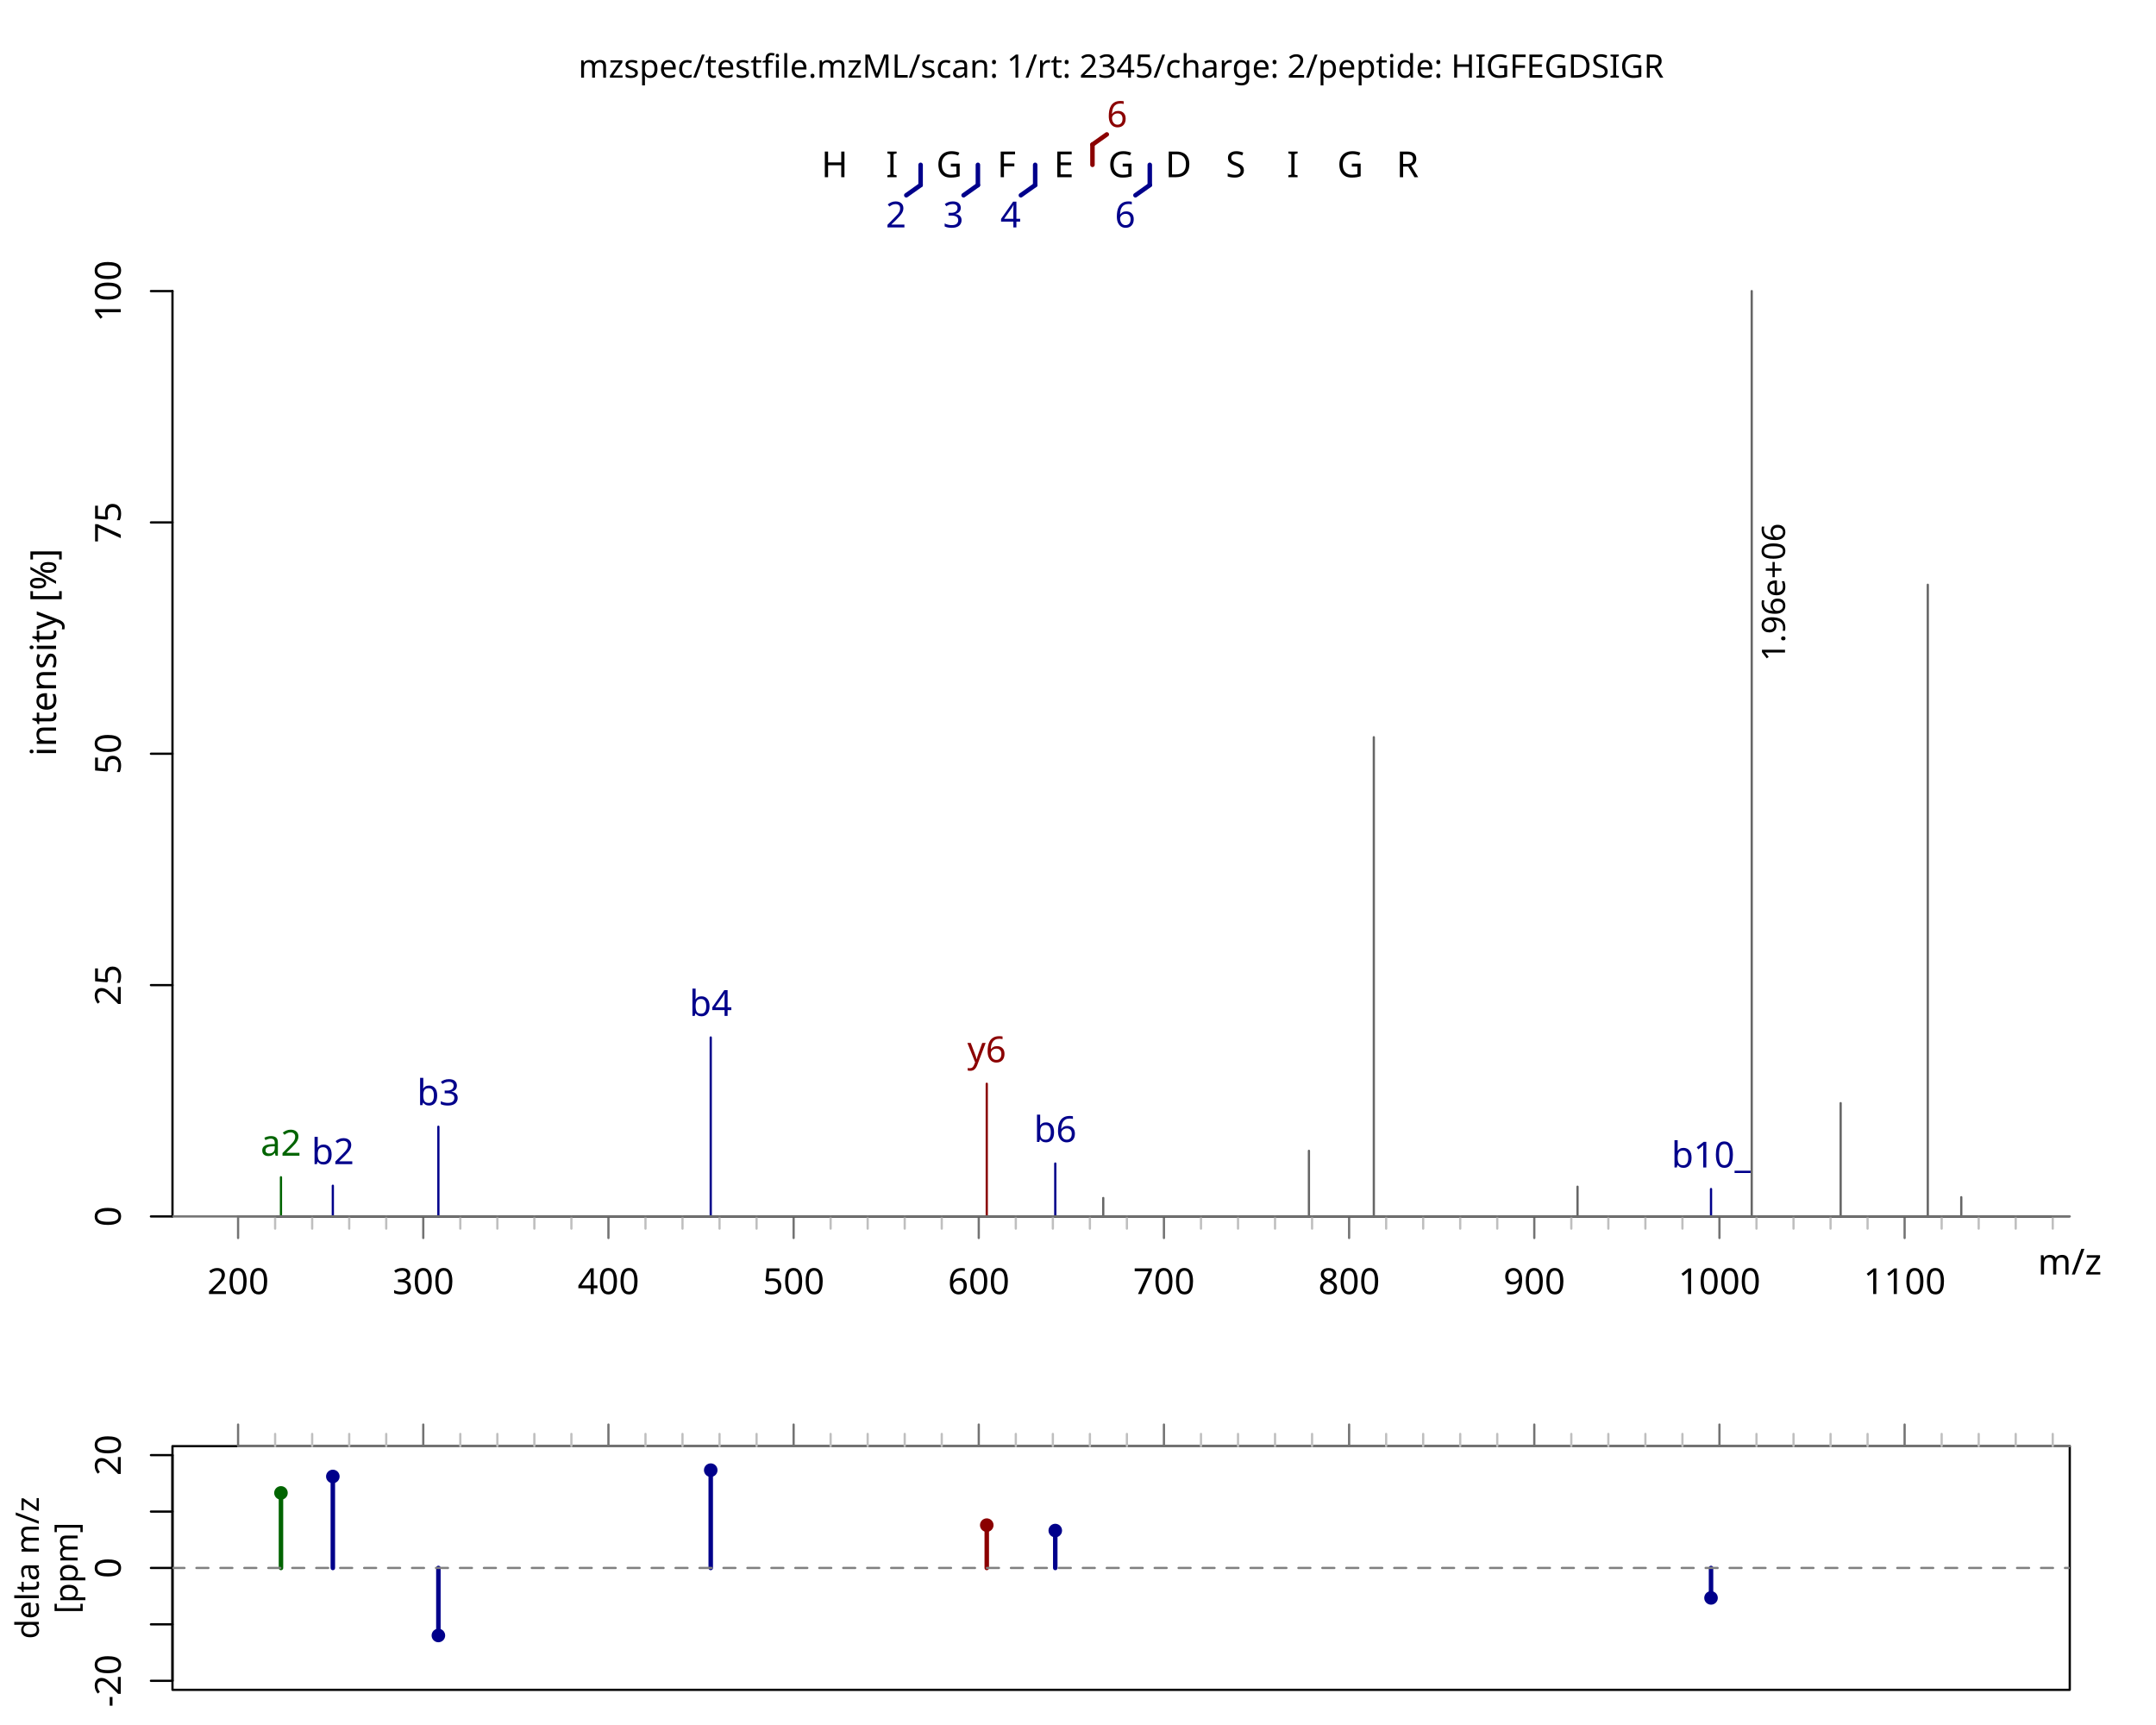
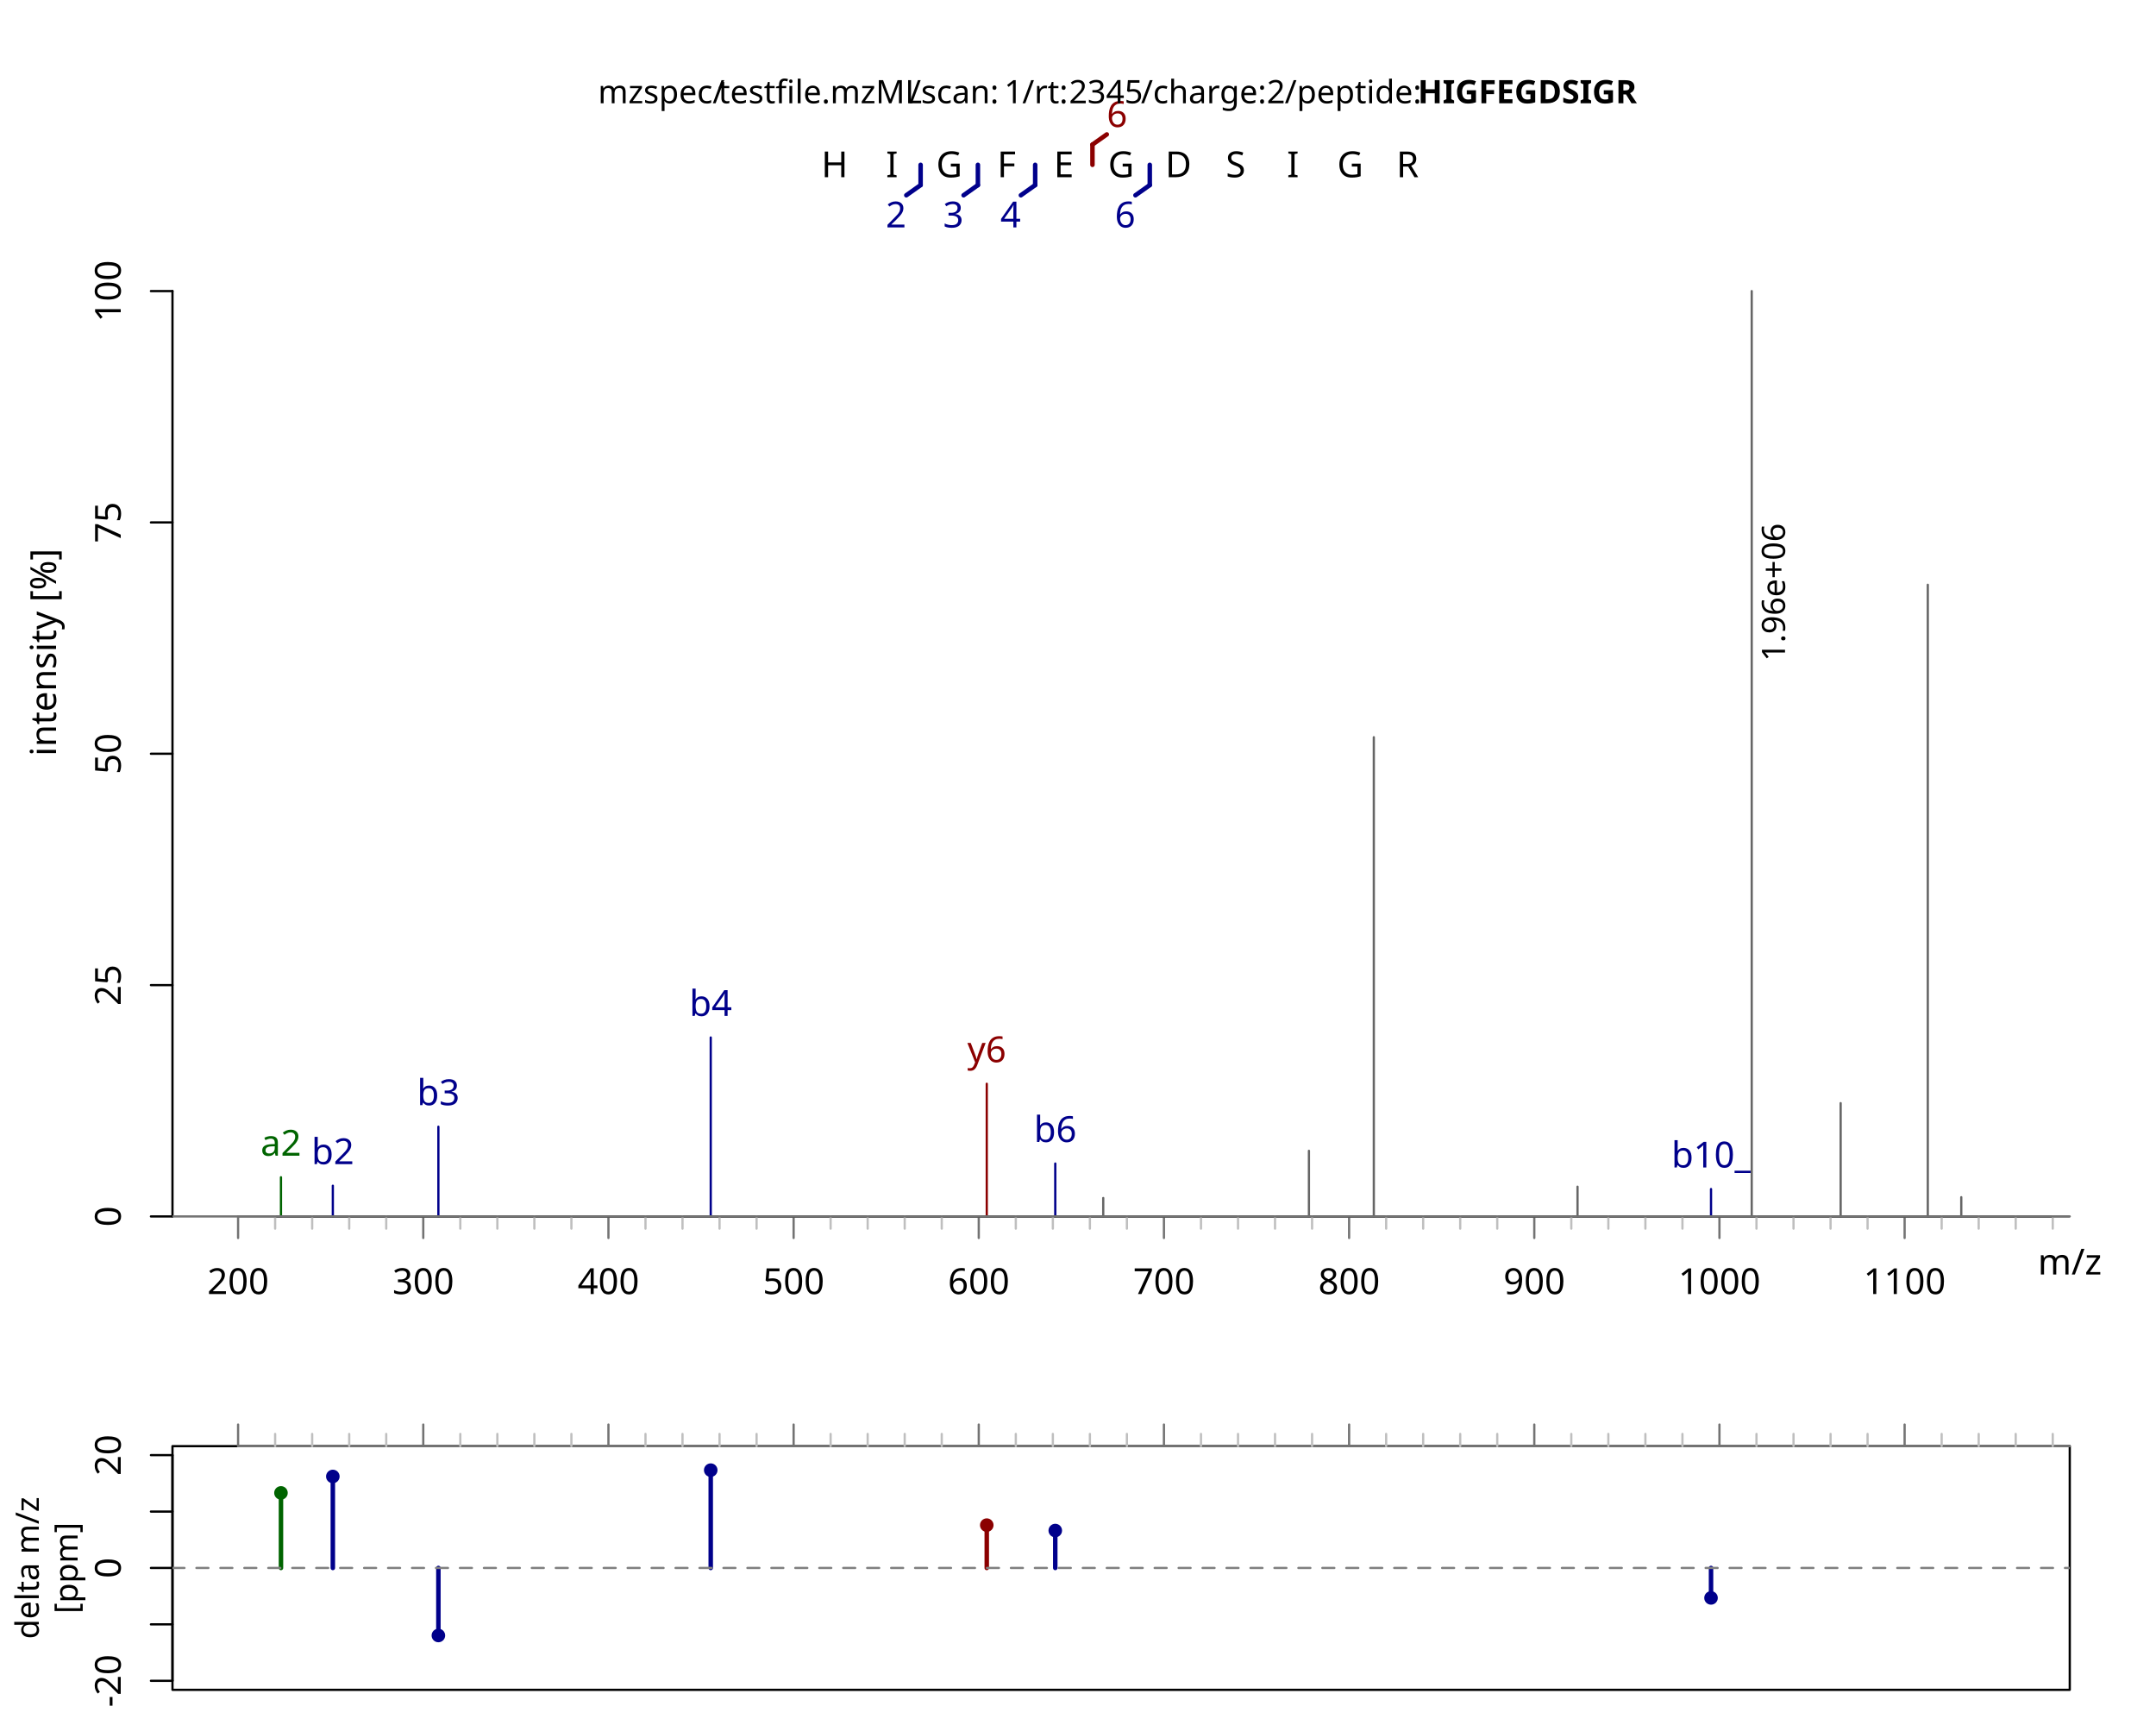
<svg xmlns="http://www.w3.org/2000/svg" class="svglite" data-engine-version="2.0" width="720.00pt" height="576.00pt" viewBox="0 0 720.00 576.00">
  <defs>
    <style type="text/css">
    .svglite line, .svglite polyline, .svglite polygon, .svglite path, .svglite rect, .svglite circle {
      fill: none;
      stroke: #000000;
      stroke-linecap: round;
      stroke-linejoin: round;
      stroke-miterlimit: 10.00;
    }
  </style>
  </defs>
  <rect width="100%" height="100%" style="stroke: none; fill: #FFFFFF;" />
  <defs>
    <clipPath id="cpMC4wMHw3MjAuMDB8MC4wMHw1NzYuMDA=">
      <rect x="0.00" y="0.00" width="720.00" height="576.00" />
    </clipPath>
  </defs>
  <g clip-path="url(#cpMC4wMHw3MjAuMDB8MC4wMHw1NzYuMDA=)">
</g>
  <defs>
    <clipPath id="cpNTcuNjB8NjkxLjIwfDE0LjQwfDQyMS4yNQ==">
      <rect x="57.60" y="14.40" width="633.60" height="406.85" />
    </clipPath>
  </defs>
  <g clip-path="url(#cpNTcuNjB8NjkxLjIwfDE0LjQwfDQyMS4yNQ==)">
    <text x="93.83" y="385.90" text-anchor="middle" style="font-size: 12.00px; fill: #006400; font-family: sans;" textLength="13.35px" lengthAdjust="spacingAndGlyphs">a2</text>
    <text x="111.15" y="388.73" text-anchor="middle" style="font-size: 12.00px; fill: #00008B; font-family: sans;" textLength="13.35px" lengthAdjust="spacingAndGlyphs">b2</text>
    <text x="146.40" y="369.03" text-anchor="middle" style="font-size: 12.00px; fill: #00008B; font-family: sans;" textLength="13.35px" lengthAdjust="spacingAndGlyphs">b3</text>
    <text x="237.35" y="339.23" text-anchor="middle" style="font-size: 12.00px; fill: #00008B; font-family: sans;" textLength="13.35px" lengthAdjust="spacingAndGlyphs">b4</text>
    <text x="329.53" y="354.68" text-anchor="middle" style="font-size: 12.00px; fill: #8B0000; font-family: sans;" textLength="12.68px" lengthAdjust="spacingAndGlyphs">y6</text>
    <text x="352.41" y="381.32" text-anchor="middle" style="font-size: 12.00px; fill: #00008B; font-family: sans;" textLength="13.35px" lengthAdjust="spacingAndGlyphs">b6</text>
    <text x="571.40" y="389.84" text-anchor="middle" style="font-size: 12.00px; fill: #00008B; font-family: sans;" textLength="26.70px" lengthAdjust="spacingAndGlyphs">b10_</text>
    <text x="278.74" y="59.17" text-anchor="middle" style="font-size: 12.00px; font-family: sans;" textLength="8.67px" lengthAdjust="spacingAndGlyphs">H</text>
    <text x="297.88" y="59.17" text-anchor="middle" style="font-size: 12.00px; font-family: sans;" textLength="3.33px" lengthAdjust="spacingAndGlyphs">I</text>
    <text x="317.01" y="59.17" text-anchor="middle" style="font-size: 12.00px; font-family: sans;" textLength="9.34px" lengthAdjust="spacingAndGlyphs">G</text>
    <text x="336.14" y="59.17" text-anchor="middle" style="font-size: 12.00px; font-family: sans;" textLength="7.33px" lengthAdjust="spacingAndGlyphs">F</text>
    <text x="355.27" y="59.17" text-anchor="middle" style="font-size: 12.00px; font-family: sans;" textLength="8.01px" lengthAdjust="spacingAndGlyphs">E</text>
    <text x="374.40" y="59.17" text-anchor="middle" style="font-size: 12.00px; font-family: sans;" textLength="9.34px" lengthAdjust="spacingAndGlyphs">G</text>
    <text x="393.53" y="59.17" text-anchor="middle" style="font-size: 12.00px; font-family: sans;" textLength="8.67px" lengthAdjust="spacingAndGlyphs">D</text>
    <text x="412.66" y="59.17" text-anchor="middle" style="font-size: 12.00px; font-family: sans;" textLength="8.01px" lengthAdjust="spacingAndGlyphs">S</text>
    <text x="431.79" y="59.17" text-anchor="middle" style="font-size: 12.00px; font-family: sans;" textLength="3.33px" lengthAdjust="spacingAndGlyphs">I</text>
    <text x="450.92" y="59.17" text-anchor="middle" style="font-size: 12.00px; font-family: sans;" textLength="9.34px" lengthAdjust="spacingAndGlyphs">G</text>
    <text x="470.06" y="59.17" text-anchor="middle" style="font-size: 12.00px; font-family: sans;" textLength="8.67px" lengthAdjust="spacingAndGlyphs">R</text>
    <line x1="307.44" y1="55.04" x2="307.44" y2="61.81" style="stroke-width: 1.50; stroke: #00008B;" />
    <line x1="326.57" y1="55.04" x2="326.57" y2="61.81" style="stroke-width: 1.50; stroke: #00008B;" />
    <line x1="345.70" y1="55.04" x2="345.70" y2="61.81" style="stroke-width: 1.50; stroke: #00008B;" />
    <line x1="383.97" y1="55.04" x2="383.97" y2="61.81" style="stroke-width: 1.50; stroke: #00008B;" />
    <line x1="307.44" y1="61.81" x2="302.66" y2="65.20" style="stroke-width: 1.50; stroke: #00008B;" />
    <line x1="326.57" y1="61.81" x2="321.79" y2="65.20" style="stroke-width: 1.50; stroke: #00008B;" />
    <line x1="345.70" y1="61.81" x2="340.92" y2="65.20" style="stroke-width: 1.50; stroke: #00008B;" />
    <line x1="383.97" y1="61.81" x2="379.18" y2="65.20" style="stroke-width: 1.50; stroke: #00008B;" />
    <text x="302.66" y="75.94" text-anchor="end" style="font-size: 12.00px; fill: #00008B; font-family: sans;" textLength="6.67px" lengthAdjust="spacingAndGlyphs">2</text>
    <text x="321.79" y="75.94" text-anchor="end" style="font-size: 12.00px; fill: #00008B; font-family: sans;" textLength="6.67px" lengthAdjust="spacingAndGlyphs">3</text>
    <text x="340.92" y="75.94" text-anchor="end" style="font-size: 12.00px; fill: #00008B; font-family: sans;" textLength="6.67px" lengthAdjust="spacingAndGlyphs">4</text>
    <text x="379.18" y="75.94" text-anchor="end" style="font-size: 12.00px; fill: #00008B; font-family: sans;" textLength="6.67px" lengthAdjust="spacingAndGlyphs">6</text>
    <line x1="364.83" y1="55.04" x2="364.83" y2="48.27" style="stroke-width: 1.50; stroke: #8B0000;" />
    <line x1="364.83" y1="48.27" x2="369.62" y2="44.88" style="stroke-width: 1.50; stroke: #8B0000;" />
    <text x="369.62" y="42.40" style="font-size: 12.00px; fill: #8B0000; font-family: sans;" textLength="6.67px" lengthAdjust="spacingAndGlyphs">6</text>
    <line x1="93.83" y1="406.18" x2="93.83" y2="393.10" style="stroke-width: 0.75; stroke: #006400;" />
    <line x1="111.15" y1="406.18" x2="111.15" y2="395.93" style="stroke-width: 0.75; stroke: #00008B;" />
    <line x1="146.40" y1="406.18" x2="146.40" y2="376.23" style="stroke-width: 0.75; stroke: #00008B;" />
    <line x1="237.35" y1="406.18" x2="237.35" y2="346.43" style="stroke-width: 0.75; stroke: #00008B;" />
    <line x1="329.53" y1="406.18" x2="329.53" y2="361.88" style="stroke-width: 0.75; stroke: #8B0000;" />
    <line x1="352.41" y1="406.18" x2="352.41" y2="388.52" style="stroke-width: 0.75; stroke: #00008B;" />
    <line x1="368.43" y1="406.18" x2="368.43" y2="400.03" style="stroke-width: 0.75; stroke: #666666;" />
    <line x1="437.12" y1="406.18" x2="437.12" y2="384.27" style="stroke-width: 0.75; stroke: #666666;" />
    <line x1="458.79" y1="406.18" x2="458.79" y2="246.17" style="stroke-width: 0.75; stroke: #666666;" />
    <line x1="526.82" y1="406.18" x2="526.82" y2="396.25" style="stroke-width: 0.75; stroke: #666666;" />
    <line x1="571.40" y1="406.18" x2="571.40" y2="397.04" style="stroke-width: 0.75; stroke: #00008B;" />
    <line x1="584.99" y1="406.18" x2="584.99" y2="97.20" style="stroke-width: 0.75; stroke: #666666;" />
    <line x1="614.69" y1="406.18" x2="614.69" y2="368.35" style="stroke-width: 0.75; stroke: #666666;" />
    <line x1="643.79" y1="406.18" x2="643.79" y2="195.26" style="stroke-width: 0.75; stroke: #666666;" />
    <line x1="654.97" y1="406.18" x2="654.97" y2="399.76" style="stroke-width: 0.75; stroke: #666666;" />
  </g>
  <g clip-path="url(#cpMC4wMHw3MjAuMDB8MC4wMHw1NzYuMDA=)">
    <line x1="79.51" y1="406.18" x2="691.20" y2="406.18" style="stroke-width: 0.75; stroke: #737373;" />
    <line x1="79.51" y1="406.18" x2="79.51" y2="413.38" style="stroke-width: 0.75; stroke: #737373;" />
    <line x1="141.35" y1="406.18" x2="141.35" y2="413.38" style="stroke-width: 0.75; stroke: #737373;" />
    <line x1="203.19" y1="406.18" x2="203.19" y2="413.38" style="stroke-width: 0.75; stroke: #737373;" />
    <line x1="265.03" y1="406.18" x2="265.03" y2="413.38" style="stroke-width: 0.75; stroke: #737373;" />
    <line x1="326.86" y1="406.18" x2="326.86" y2="413.38" style="stroke-width: 0.75; stroke: #737373;" />
    <line x1="388.70" y1="406.18" x2="388.70" y2="413.38" style="stroke-width: 0.75; stroke: #737373;" />
    <line x1="450.54" y1="406.18" x2="450.54" y2="413.38" style="stroke-width: 0.75; stroke: #737373;" />
    <line x1="512.38" y1="406.18" x2="512.38" y2="413.38" style="stroke-width: 0.75; stroke: #737373;" />
    <line x1="574.21" y1="406.18" x2="574.21" y2="413.38" style="stroke-width: 0.75; stroke: #737373;" />
    <line x1="636.05" y1="406.18" x2="636.05" y2="413.38" style="stroke-width: 0.75; stroke: #737373;" />
    <text x="79.51" y="432.10" text-anchor="middle" style="font-size: 12.00px; font-family: sans;" textLength="20.02px" lengthAdjust="spacingAndGlyphs">200</text>
    <text x="141.35" y="432.10" text-anchor="middle" style="font-size: 12.00px; font-family: sans;" textLength="20.02px" lengthAdjust="spacingAndGlyphs">300</text>
    <text x="203.19" y="432.10" text-anchor="middle" style="font-size: 12.00px; font-family: sans;" textLength="20.02px" lengthAdjust="spacingAndGlyphs">400</text>
    <text x="265.03" y="432.10" text-anchor="middle" style="font-size: 12.00px; font-family: sans;" textLength="20.02px" lengthAdjust="spacingAndGlyphs">500</text>
    <text x="326.86" y="432.10" text-anchor="middle" style="font-size: 12.00px; font-family: sans;" textLength="20.02px" lengthAdjust="spacingAndGlyphs">600</text>
    <text x="388.70" y="432.10" text-anchor="middle" style="font-size: 12.00px; font-family: sans;" textLength="20.02px" lengthAdjust="spacingAndGlyphs">700</text>
    <text x="450.54" y="432.10" text-anchor="middle" style="font-size: 12.00px; font-family: sans;" textLength="20.02px" lengthAdjust="spacingAndGlyphs">800</text>
    <text x="512.38" y="432.10" text-anchor="middle" style="font-size: 12.00px; font-family: sans;" textLength="20.02px" lengthAdjust="spacingAndGlyphs">900</text>
    <text x="574.21" y="432.10" text-anchor="middle" style="font-size: 12.00px; font-family: sans;" textLength="26.70px" lengthAdjust="spacingAndGlyphs">1000</text>
    <text x="636.05" y="432.10" text-anchor="middle" style="font-size: 12.00px; font-family: sans;" textLength="26.70px" lengthAdjust="spacingAndGlyphs">1100</text>
    <line x1="91.88" y1="406.18" x2="685.52" y2="406.18" style="stroke-width: 0.75;" />
    <line x1="91.88" y1="406.18" x2="91.88" y2="410.25" style="stroke-width: 0.75; stroke: #BFBFBF;" />
    <line x1="104.25" y1="406.18" x2="104.25" y2="410.25" style="stroke-width: 0.75; stroke: #BFBFBF;" />
    <line x1="116.62" y1="406.18" x2="116.62" y2="410.25" style="stroke-width: 0.75; stroke: #BFBFBF;" />
    <line x1="128.98" y1="406.18" x2="128.98" y2="410.25" style="stroke-width: 0.75; stroke: #BFBFBF;" />
    <line x1="153.72" y1="406.18" x2="153.72" y2="410.25" style="stroke-width: 0.75; stroke: #BFBFBF;" />
    <line x1="166.09" y1="406.18" x2="166.09" y2="410.25" style="stroke-width: 0.75; stroke: #BFBFBF;" />
    <line x1="178.45" y1="406.18" x2="178.45" y2="410.25" style="stroke-width: 0.75; stroke: #BFBFBF;" />
    <line x1="190.82" y1="406.18" x2="190.82" y2="410.25" style="stroke-width: 0.75; stroke: #BFBFBF;" />
    <line x1="215.56" y1="406.18" x2="215.56" y2="410.25" style="stroke-width: 0.75; stroke: #BFBFBF;" />
    <line x1="227.92" y1="406.18" x2="227.92" y2="410.25" style="stroke-width: 0.75; stroke: #BFBFBF;" />
    <line x1="240.29" y1="406.18" x2="240.29" y2="410.25" style="stroke-width: 0.75; stroke: #BFBFBF;" />
    <line x1="252.66" y1="406.18" x2="252.66" y2="410.25" style="stroke-width: 0.75; stroke: #BFBFBF;" />
    <line x1="277.39" y1="406.18" x2="277.39" y2="410.25" style="stroke-width: 0.75; stroke: #BFBFBF;" />
    <line x1="289.76" y1="406.18" x2="289.76" y2="410.25" style="stroke-width: 0.75; stroke: #BFBFBF;" />
    <line x1="302.13" y1="406.18" x2="302.13" y2="410.25" style="stroke-width: 0.75; stroke: #BFBFBF;" />
    <line x1="314.50" y1="406.18" x2="314.50" y2="410.25" style="stroke-width: 0.75; stroke: #BFBFBF;" />
    <line x1="339.23" y1="406.18" x2="339.23" y2="410.25" style="stroke-width: 0.75; stroke: #BFBFBF;" />
    <line x1="351.60" y1="406.18" x2="351.60" y2="410.25" style="stroke-width: 0.75; stroke: #BFBFBF;" />
    <line x1="363.97" y1="406.18" x2="363.97" y2="410.25" style="stroke-width: 0.75; stroke: #BFBFBF;" />
    <line x1="376.33" y1="406.18" x2="376.33" y2="410.25" style="stroke-width: 0.75; stroke: #BFBFBF;" />
    <line x1="401.07" y1="406.18" x2="401.07" y2="410.25" style="stroke-width: 0.75; stroke: #BFBFBF;" />
    <line x1="413.44" y1="406.18" x2="413.44" y2="410.25" style="stroke-width: 0.75; stroke: #BFBFBF;" />
    <line x1="425.80" y1="406.18" x2="425.80" y2="410.25" style="stroke-width: 0.75; stroke: #BFBFBF;" />
    <line x1="438.17" y1="406.18" x2="438.17" y2="410.25" style="stroke-width: 0.75; stroke: #BFBFBF;" />
    <line x1="462.91" y1="406.18" x2="462.91" y2="410.25" style="stroke-width: 0.75; stroke: #BFBFBF;" />
    <line x1="475.27" y1="406.18" x2="475.27" y2="410.25" style="stroke-width: 0.75; stroke: #BFBFBF;" />
    <line x1="487.64" y1="406.18" x2="487.64" y2="410.25" style="stroke-width: 0.75; stroke: #BFBFBF;" />
    <line x1="500.01" y1="406.18" x2="500.01" y2="410.25" style="stroke-width: 0.75; stroke: #BFBFBF;" />
    <line x1="524.74" y1="406.18" x2="524.74" y2="410.25" style="stroke-width: 0.75; stroke: #BFBFBF;" />
    <line x1="537.11" y1="406.18" x2="537.11" y2="410.25" style="stroke-width: 0.75; stroke: #BFBFBF;" />
    <line x1="549.48" y1="406.18" x2="549.48" y2="410.25" style="stroke-width: 0.75; stroke: #BFBFBF;" />
    <line x1="561.85" y1="406.18" x2="561.85" y2="410.25" style="stroke-width: 0.75; stroke: #BFBFBF;" />
    <line x1="586.58" y1="406.18" x2="586.58" y2="410.25" style="stroke-width: 0.75; stroke: #BFBFBF;" />
    <line x1="598.95" y1="406.18" x2="598.95" y2="410.25" style="stroke-width: 0.75; stroke: #BFBFBF;" />
    <line x1="611.32" y1="406.18" x2="611.32" y2="410.25" style="stroke-width: 0.75; stroke: #BFBFBF;" />
    <line x1="623.68" y1="406.18" x2="623.68" y2="410.25" style="stroke-width: 0.75; stroke: #BFBFBF;" />
    <line x1="648.42" y1="406.18" x2="648.42" y2="410.25" style="stroke-width: 0.75; stroke: #BFBFBF;" />
    <line x1="660.79" y1="406.18" x2="660.79" y2="410.25" style="stroke-width: 0.75; stroke: #BFBFBF;" />
    <line x1="673.15" y1="406.18" x2="673.15" y2="410.25" style="stroke-width: 0.75; stroke: #BFBFBF;" />
    <line x1="685.52" y1="406.18" x2="685.52" y2="410.25" style="stroke-width: 0.75; stroke: #BFBFBF;" />
    <line x1="57.60" y1="406.18" x2="57.60" y2="97.20" style="stroke-width: 0.75;" />
    <line x1="57.60" y1="406.18" x2="50.40" y2="406.18" style="stroke-width: 0.75;" />
    <line x1="57.60" y1="328.94" x2="50.40" y2="328.94" style="stroke-width: 0.75;" />
    <line x1="57.60" y1="251.69" x2="50.40" y2="251.69" style="stroke-width: 0.75;" />
    <line x1="57.60" y1="174.45" x2="50.40" y2="174.45" style="stroke-width: 0.75;" />
    <line x1="57.60" y1="97.20" x2="50.40" y2="97.20" style="stroke-width: 0.75;" />
    <text transform="translate(40.32,406.18) rotate(-90)" text-anchor="middle" style="font-size: 12.00px; font-family: sans;" textLength="6.67px" lengthAdjust="spacingAndGlyphs">0</text>
    <text transform="translate(40.32,328.94) rotate(-90)" text-anchor="middle" style="font-size: 12.00px; font-family: sans;" textLength="13.35px" lengthAdjust="spacingAndGlyphs">25</text>
    <text transform="translate(40.32,251.69) rotate(-90)" text-anchor="middle" style="font-size: 12.00px; font-family: sans;" textLength="13.35px" lengthAdjust="spacingAndGlyphs">50</text>
    <text transform="translate(40.32,174.45) rotate(-90)" text-anchor="middle" style="font-size: 12.00px; font-family: sans;" textLength="13.35px" lengthAdjust="spacingAndGlyphs">75</text>
    <text transform="translate(40.32,97.20) rotate(-90)" text-anchor="middle" style="font-size: 12.00px; font-family: sans;" textLength="20.02px" lengthAdjust="spacingAndGlyphs">100</text>
  </g>
  <defs>
    <clipPath id="cpMC4wMHw3MjAuMDB8MC4wMHw0ODAuMDA=">
      <rect x="0.00" y="0.00" width="720.00" height="480.00" />
    </clipPath>
  </defs>
  <g clip-path="url(#cpMC4wMHw3MjAuMDB8MC4wMHw0ODAuMDA=)">
    <text transform="translate(18.72,217.82) rotate(-90)" text-anchor="middle" style="font-size: 12.00px; font-family: sans;" textLength="64.70px" lengthAdjust="spacingAndGlyphs">intensity [%]</text>
  </g>
  <g clip-path="url(#cpMC4wMHw3MjAuMDB8MC4wMHw1NzYuMDA=)">
    <text x="691.20" y="425.57" text-anchor="middle" style="font-size: 12.00px; font-family: sans;" textLength="19.34px" lengthAdjust="spacingAndGlyphs">m/z</text>
-     <text x="374.40" y="25.92" text-anchor="middle" style="font-size: 10.80px; font-family: sans;" textLength="349.41px" lengthAdjust="spacingAndGlyphs">mzspec/testfile.mzML/scan: 1/rt: 2345/charge: 2/peptide: HIGFEGDSIGR</text>
+     <text x="199.70" y="34.48" style="font-size: 10.80px; font-family: sans;" textLength="40.23px" lengthAdjust="spacingAndGlyphs">mzspec/</text>
+     <text x="239.92" y="34.48" style="font-size: 10.80px; font-family: sans;" textLength="63.63px" lengthAdjust="spacingAndGlyphs">testfile.mzML</text>
+     <text x="303.55" y="34.48" style="font-size: 10.80px; font-family: sans;" textLength="31.82px" lengthAdjust="spacingAndGlyphs">/scan: </text>
+     <text x="335.37" y="34.48" style="font-size: 10.80px; font-family: sans;" textLength="6.01px" lengthAdjust="spacingAndGlyphs">1</text>
+     <text x="341.38" y="34.48" style="font-size: 10.80px; font-family: sans;" textLength="15.60px" lengthAdjust="spacingAndGlyphs">/rt: </text>
+     <text x="356.98" y="34.48" style="font-size: 10.80px; font-family: sans;" textLength="24.03px" lengthAdjust="spacingAndGlyphs">2345</text>
+     <text x="381.01" y="34.48" style="font-size: 10.80px; font-family: sans;" textLength="42.03px" lengthAdjust="spacingAndGlyphs">/charge: </text>
+     <text x="423.04" y="34.48" style="font-size: 10.80px; font-family: sans;" textLength="6.01px" lengthAdjust="spacingAndGlyphs">2</text>
+     <text x="429.04" y="34.48" style="font-size: 10.80px; font-family: sans;" textLength="44.43px" lengthAdjust="spacingAndGlyphs">/peptide: </text>
+     <text x="473.48" y="34.48" style="font-size: 10.80px; font-weight: bold; font-family: sans;" textLength="75.63px" lengthAdjust="spacingAndGlyphs">HIGFEGDSIGR</text>
  </g>
  <g clip-path="url(#cpNTcuNjB8NjkxLjIwfDE0LjQwfDQyMS4yNQ==)">
    <text transform="translate(596.11,220.79) rotate(-90)" style="font-size: 10.80px; font-family: sans;" textLength="45.35px" lengthAdjust="spacingAndGlyphs">1.96e+06</text>
    <line x1="57.60" y1="406.18" x2="691.20" y2="406.18" style="stroke-width: 0.75; stroke: #737373;" />
  </g>
  <defs>
    <clipPath id="cpNTcuNjB8NjkxLjIwfDQ4Mi44OHw1NjQuMjU=">
      <rect x="57.60" y="482.88" width="633.60" height="81.37" />
    </clipPath>
  </defs>
  <g clip-path="url(#cpNTcuNjB8NjkxLjIwfDQ4Mi44OHw1NjQuMjU=)">
    <line x1="93.83" y1="523.56" x2="93.83" y2="498.50" style="stroke-width: 1.50; stroke: #006400;" />
    <line x1="111.15" y1="523.56" x2="111.15" y2="493.01" style="stroke-width: 1.50; stroke: #00008B;" />
    <line x1="146.40" y1="523.56" x2="146.40" y2="546.11" style="stroke-width: 1.50; stroke: #00008B;" />
    <line x1="237.35" y1="523.56" x2="237.35" y2="490.90" style="stroke-width: 1.50; stroke: #00008B;" />
    <line x1="329.53" y1="523.56" x2="329.53" y2="509.26" style="stroke-width: 1.50; stroke: #8B0000;" />
    <line x1="352.41" y1="523.56" x2="352.41" y2="511.07" style="stroke-width: 1.50; stroke: #00008B;" />
    <line x1="571.40" y1="523.56" x2="571.40" y2="533.56" style="stroke-width: 1.50; stroke: #00008B;" />
  </g>
  <g clip-path="url(#cpMC4wMHw3MjAuMDB8MC4wMHw1NzYuMDA=)">
    <line x1="57.60" y1="561.24" x2="57.60" y2="485.89" style="stroke-width: 0.75;" />
    <line x1="57.60" y1="561.24" x2="50.40" y2="561.24" style="stroke-width: 0.75;" />
    <line x1="57.60" y1="542.40" x2="50.40" y2="542.40" style="stroke-width: 0.75;" />
    <line x1="57.60" y1="523.56" x2="50.40" y2="523.56" style="stroke-width: 0.75;" />
    <line x1="57.60" y1="504.73" x2="50.40" y2="504.73" style="stroke-width: 0.75;" />
    <line x1="57.60" y1="485.89" x2="50.40" y2="485.89" style="stroke-width: 0.75;" />
    <text transform="translate(40.32,561.24) rotate(-90)" text-anchor="middle" style="font-size: 12.00px; font-family: sans;" textLength="17.34px" lengthAdjust="spacingAndGlyphs">-20</text>
    <text transform="translate(40.32,523.56) rotate(-90)" text-anchor="middle" style="font-size: 12.00px; font-family: sans;" textLength="6.67px" lengthAdjust="spacingAndGlyphs">0</text>
    <text transform="translate(40.32,485.89) rotate(-90)" text-anchor="middle" style="font-size: 12.00px; font-family: sans;" textLength="13.35px" lengthAdjust="spacingAndGlyphs">20</text>
    <polygon points="57.60,564.25 691.20,564.25 691.20,482.88 57.60,482.88 " style="stroke-width: 0.75; fill: none;" />
  </g>
  <g clip-path="url(#cpNTcuNjB8NjkxLjIwfDQ4Mi44OHw1NjQuMjU=)">
    <circle cx="93.83" cy="498.50" r="1.89" style="stroke-width: 0.75; stroke: #006400; fill: #006400;" />
    <circle cx="111.15" cy="493.01" r="1.89" style="stroke-width: 0.75; stroke: #00008B; fill: #00008B;" />
    <circle cx="146.40" cy="546.11" r="1.89" style="stroke-width: 0.75; stroke: #00008B; fill: #00008B;" />
    <circle cx="237.35" cy="490.90" r="1.89" style="stroke-width: 0.75; stroke: #00008B; fill: #00008B;" />
    <circle cx="329.53" cy="509.26" r="1.89" style="stroke-width: 0.75; stroke: #8B0000; fill: #8B0000;" />
    <circle cx="352.41" cy="511.07" r="1.89" style="stroke-width: 0.75; stroke: #00008B; fill: #00008B;" />
    <circle cx="571.40" cy="533.56" r="1.89" style="stroke-width: 0.75; stroke: #00008B; fill: #00008B;" />
    <line x1="57.60" y1="523.56" x2="691.20" y2="523.56" style="stroke-width: 0.75; stroke: #808080; stroke-dasharray: 4.00,4.00;" />
  </g>
  <defs>
    <clipPath id="cpMC4wMHw3MjAuMDB8NDgwLjAwfDU3Ni4wMA==">
      <rect x="0.00" y="480.00" width="720.00" height="96.00" />
    </clipPath>
  </defs>
  <g clip-path="url(#cpMC4wMHw3MjAuMDB8NDgwLjAwfDU3Ni4wMA==)">
    <text transform="translate(12.96,523.56) rotate(-90)" text-anchor="middle" style="font-size: 10.80px; font-family: sans;" textLength="43.82px" lengthAdjust="spacingAndGlyphs">delta m/z</text>
    <text transform="translate(25.92,523.56) rotate(-90)" text-anchor="middle" style="font-size: 10.80px; font-family: sans;" textLength="27.02px" lengthAdjust="spacingAndGlyphs">[ppm]</text>
  </g>
  <g clip-path="url(#cpMC4wMHw3MjAuMDB8MC4wMHw1NzYuMDA=)">
    <line x1="79.51" y1="482.88" x2="691.20" y2="482.88" style="stroke-width: 0.75; stroke: #737373;" />
    <line x1="79.51" y1="482.88" x2="79.51" y2="475.68" style="stroke-width: 0.75; stroke: #737373;" />
    <line x1="141.35" y1="482.88" x2="141.35" y2="475.68" style="stroke-width: 0.75; stroke: #737373;" />
    <line x1="203.19" y1="482.88" x2="203.19" y2="475.68" style="stroke-width: 0.75; stroke: #737373;" />
    <line x1="265.03" y1="482.88" x2="265.03" y2="475.68" style="stroke-width: 0.75; stroke: #737373;" />
    <line x1="326.86" y1="482.88" x2="326.86" y2="475.68" style="stroke-width: 0.75; stroke: #737373;" />
    <line x1="388.70" y1="482.88" x2="388.70" y2="475.68" style="stroke-width: 0.75; stroke: #737373;" />
    <line x1="450.54" y1="482.88" x2="450.54" y2="475.68" style="stroke-width: 0.75; stroke: #737373;" />
    <line x1="512.38" y1="482.88" x2="512.38" y2="475.68" style="stroke-width: 0.75; stroke: #737373;" />
    <line x1="574.21" y1="482.88" x2="574.21" y2="475.68" style="stroke-width: 0.75; stroke: #737373;" />
    <line x1="636.05" y1="482.88" x2="636.05" y2="475.68" style="stroke-width: 0.75; stroke: #737373;" />
    <line x1="91.88" y1="482.88" x2="685.52" y2="482.88" style="stroke-width: 0.75; stroke: #737373;" />
    <line x1="91.88" y1="482.88" x2="91.88" y2="478.81" style="stroke-width: 0.75; stroke: #BFBFBF;" />
    <line x1="104.25" y1="482.88" x2="104.25" y2="478.81" style="stroke-width: 0.75; stroke: #BFBFBF;" />
    <line x1="116.62" y1="482.88" x2="116.62" y2="478.81" style="stroke-width: 0.75; stroke: #BFBFBF;" />
    <line x1="128.98" y1="482.88" x2="128.98" y2="478.81" style="stroke-width: 0.75; stroke: #BFBFBF;" />
    <line x1="153.72" y1="482.88" x2="153.72" y2="478.81" style="stroke-width: 0.75; stroke: #BFBFBF;" />
    <line x1="166.09" y1="482.88" x2="166.09" y2="478.81" style="stroke-width: 0.75; stroke: #BFBFBF;" />
    <line x1="178.45" y1="482.88" x2="178.45" y2="478.81" style="stroke-width: 0.75; stroke: #BFBFBF;" />
    <line x1="190.82" y1="482.88" x2="190.82" y2="478.81" style="stroke-width: 0.75; stroke: #BFBFBF;" />
    <line x1="215.56" y1="482.88" x2="215.56" y2="478.81" style="stroke-width: 0.75; stroke: #BFBFBF;" />
    <line x1="227.92" y1="482.88" x2="227.92" y2="478.81" style="stroke-width: 0.75; stroke: #BFBFBF;" />
    <line x1="240.29" y1="482.88" x2="240.29" y2="478.81" style="stroke-width: 0.75; stroke: #BFBFBF;" />
    <line x1="252.66" y1="482.88" x2="252.66" y2="478.81" style="stroke-width: 0.75; stroke: #BFBFBF;" />
    <line x1="277.39" y1="482.88" x2="277.39" y2="478.81" style="stroke-width: 0.75; stroke: #BFBFBF;" />
    <line x1="289.76" y1="482.88" x2="289.76" y2="478.81" style="stroke-width: 0.75; stroke: #BFBFBF;" />
    <line x1="302.13" y1="482.88" x2="302.13" y2="478.81" style="stroke-width: 0.75; stroke: #BFBFBF;" />
    <line x1="314.50" y1="482.88" x2="314.50" y2="478.81" style="stroke-width: 0.75; stroke: #BFBFBF;" />
    <line x1="339.23" y1="482.88" x2="339.23" y2="478.81" style="stroke-width: 0.75; stroke: #BFBFBF;" />
    <line x1="351.60" y1="482.88" x2="351.60" y2="478.81" style="stroke-width: 0.75; stroke: #BFBFBF;" />
    <line x1="363.97" y1="482.88" x2="363.97" y2="478.81" style="stroke-width: 0.75; stroke: #BFBFBF;" />
    <line x1="376.33" y1="482.88" x2="376.33" y2="478.81" style="stroke-width: 0.75; stroke: #BFBFBF;" />
    <line x1="401.07" y1="482.88" x2="401.07" y2="478.81" style="stroke-width: 0.75; stroke: #BFBFBF;" />
    <line x1="413.44" y1="482.88" x2="413.44" y2="478.81" style="stroke-width: 0.75; stroke: #BFBFBF;" />
    <line x1="425.80" y1="482.88" x2="425.80" y2="478.81" style="stroke-width: 0.75; stroke: #BFBFBF;" />
    <line x1="438.17" y1="482.88" x2="438.17" y2="478.81" style="stroke-width: 0.75; stroke: #BFBFBF;" />
    <line x1="462.91" y1="482.88" x2="462.91" y2="478.81" style="stroke-width: 0.75; stroke: #BFBFBF;" />
    <line x1="475.27" y1="482.88" x2="475.27" y2="478.81" style="stroke-width: 0.75; stroke: #BFBFBF;" />
    <line x1="487.64" y1="482.88" x2="487.64" y2="478.81" style="stroke-width: 0.75; stroke: #BFBFBF;" />
    <line x1="500.01" y1="482.88" x2="500.01" y2="478.81" style="stroke-width: 0.75; stroke: #BFBFBF;" />
    <line x1="524.74" y1="482.88" x2="524.74" y2="478.81" style="stroke-width: 0.75; stroke: #BFBFBF;" />
    <line x1="537.11" y1="482.88" x2="537.11" y2="478.81" style="stroke-width: 0.75; stroke: #BFBFBF;" />
    <line x1="549.48" y1="482.88" x2="549.48" y2="478.81" style="stroke-width: 0.75; stroke: #BFBFBF;" />
    <line x1="561.85" y1="482.88" x2="561.85" y2="478.81" style="stroke-width: 0.75; stroke: #BFBFBF;" />
    <line x1="586.58" y1="482.88" x2="586.58" y2="478.81" style="stroke-width: 0.75; stroke: #BFBFBF;" />
    <line x1="598.95" y1="482.88" x2="598.95" y2="478.81" style="stroke-width: 0.75; stroke: #BFBFBF;" />
    <line x1="611.32" y1="482.88" x2="611.32" y2="478.81" style="stroke-width: 0.75; stroke: #BFBFBF;" />
    <line x1="623.68" y1="482.88" x2="623.68" y2="478.81" style="stroke-width: 0.75; stroke: #BFBFBF;" />
    <line x1="648.42" y1="482.88" x2="648.42" y2="478.81" style="stroke-width: 0.75; stroke: #BFBFBF;" />
    <line x1="660.79" y1="482.88" x2="660.79" y2="478.81" style="stroke-width: 0.75; stroke: #BFBFBF;" />
    <line x1="673.15" y1="482.88" x2="673.15" y2="478.81" style="stroke-width: 0.75; stroke: #BFBFBF;" />
    <line x1="685.52" y1="482.88" x2="685.52" y2="478.81" style="stroke-width: 0.75; stroke: #BFBFBF;" />
  </g>
  <defs>
    <clipPath id="cpNTkuMDR8Njg5Ljc2fDU5LjA0fDUwMi41Ng==">
      <rect x="59.04" y="59.04" width="630.72" height="443.52" />
    </clipPath>
  </defs>
  <g clip-path="url(#cpNTkuMDR8Njg5Ljc2fDU5LjA0fDUwMi41Ng==)">
</g>
</svg>
